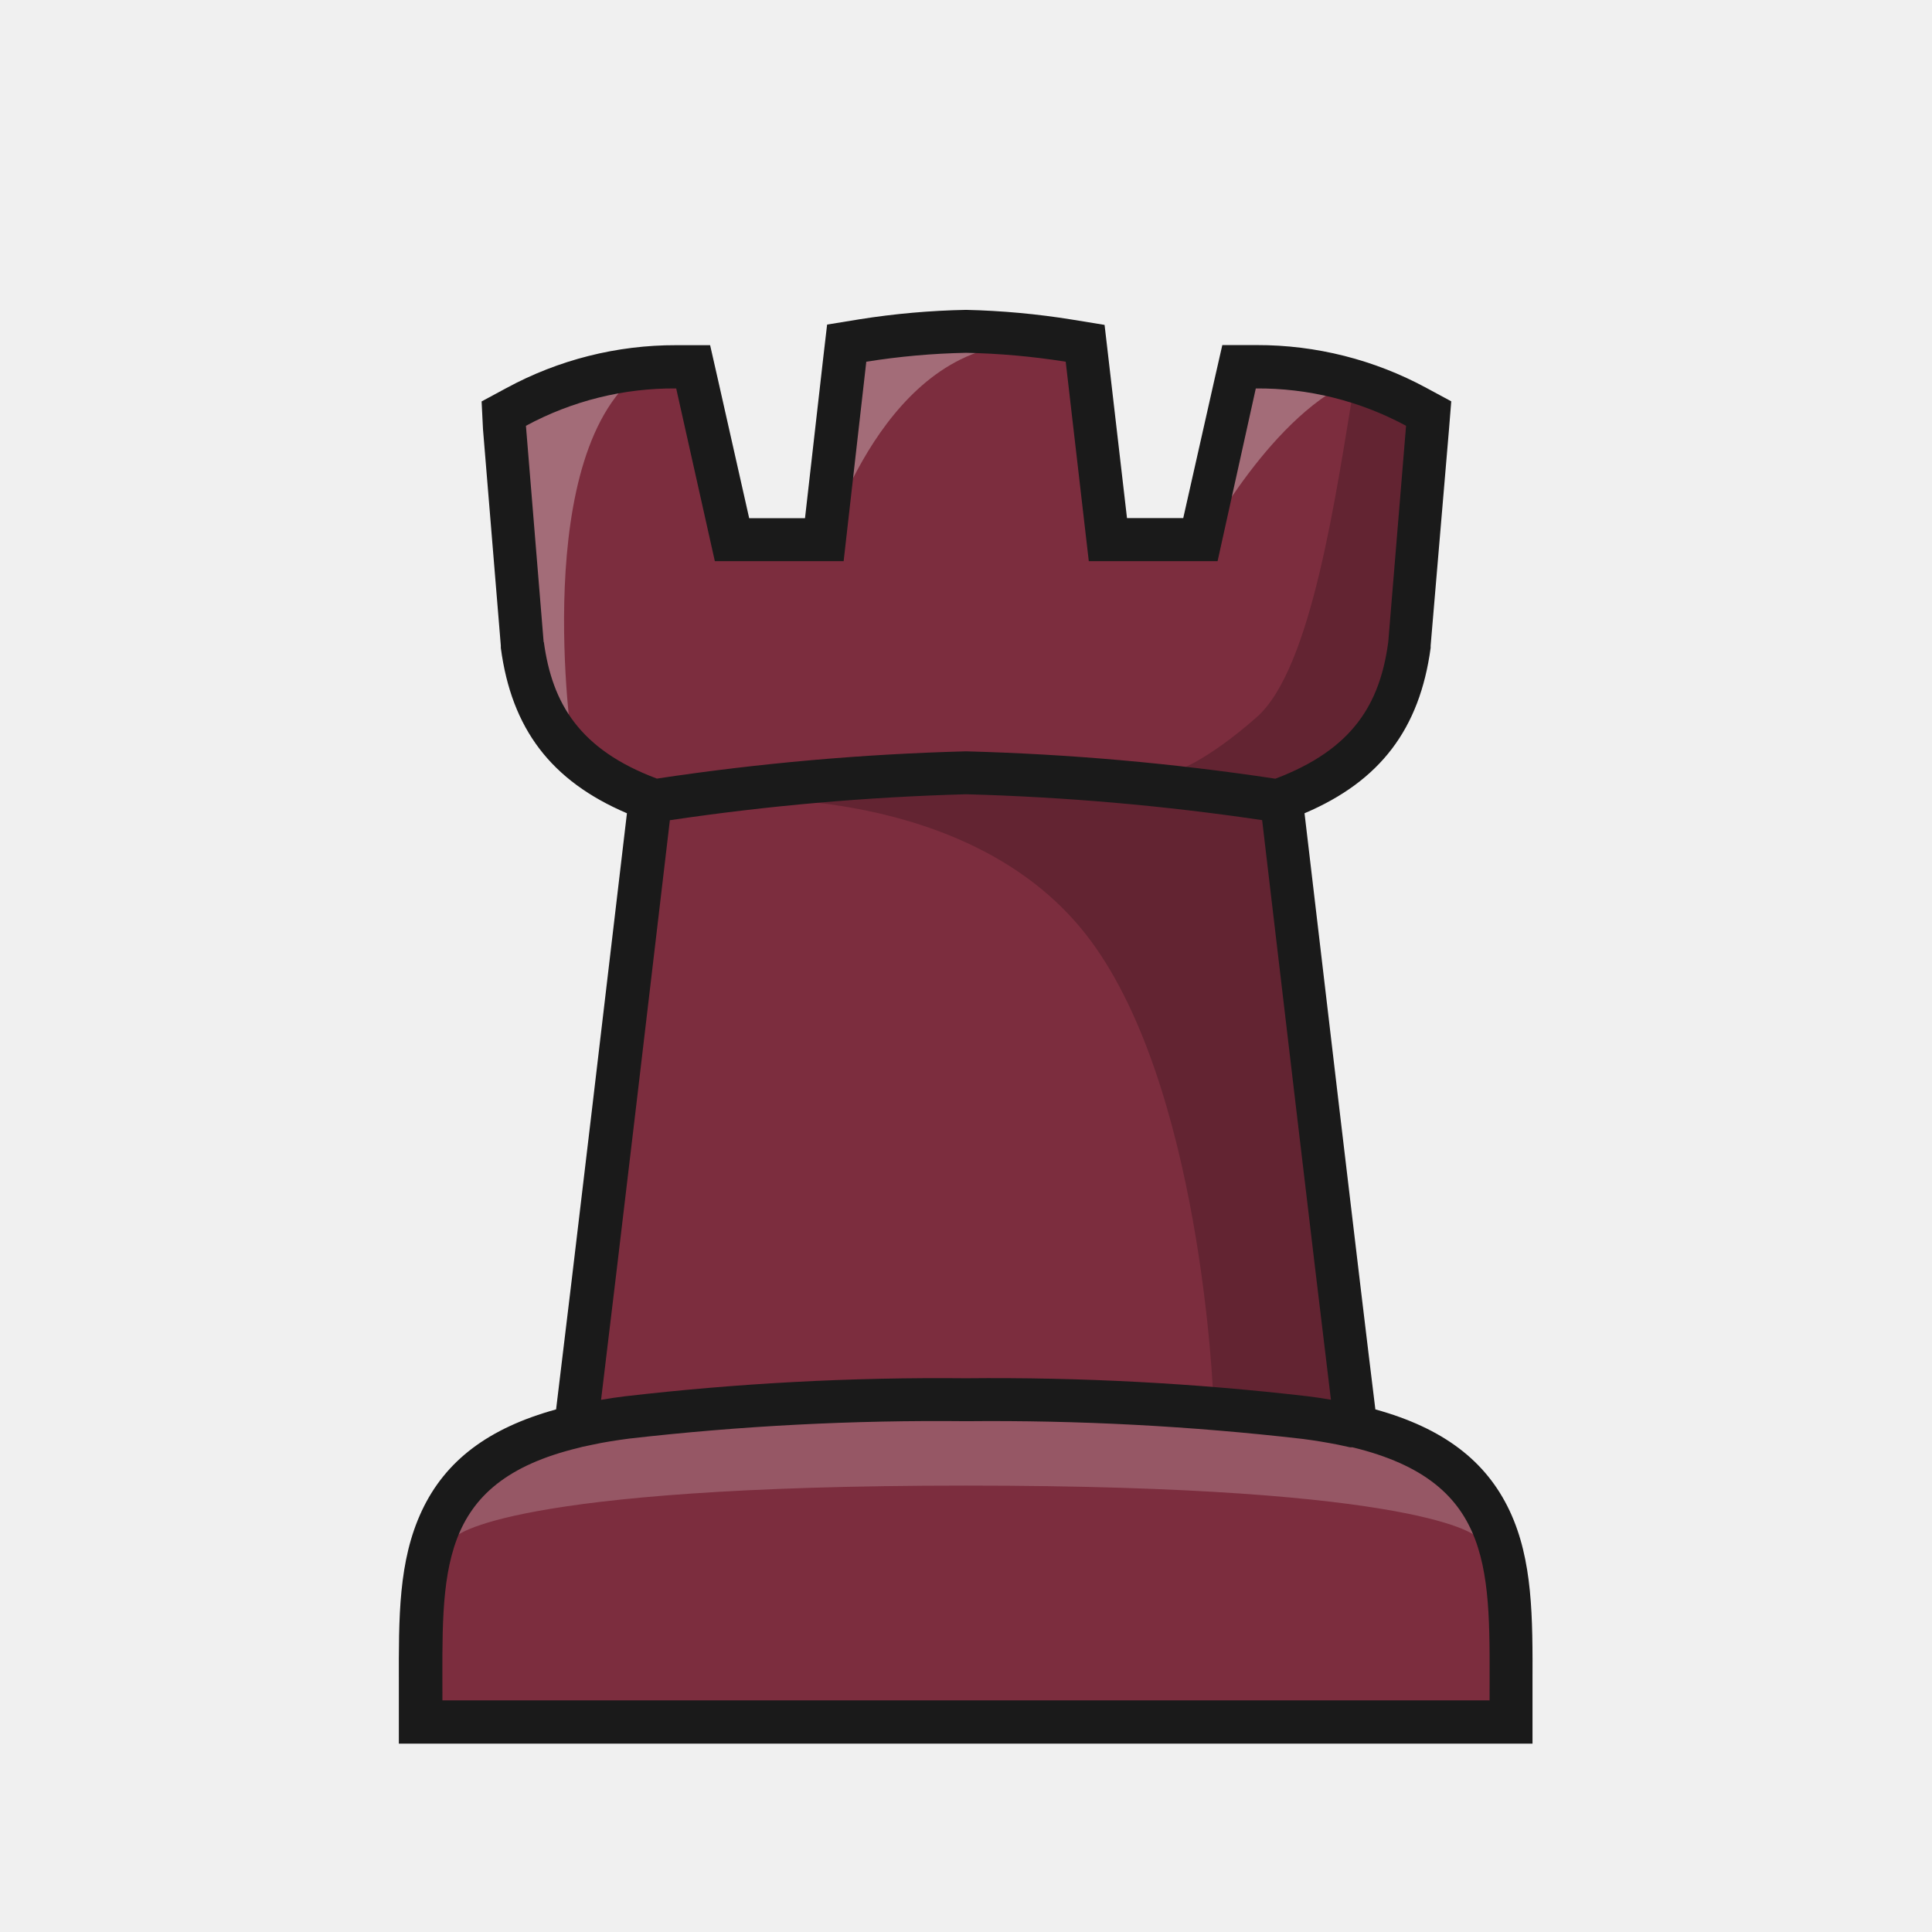
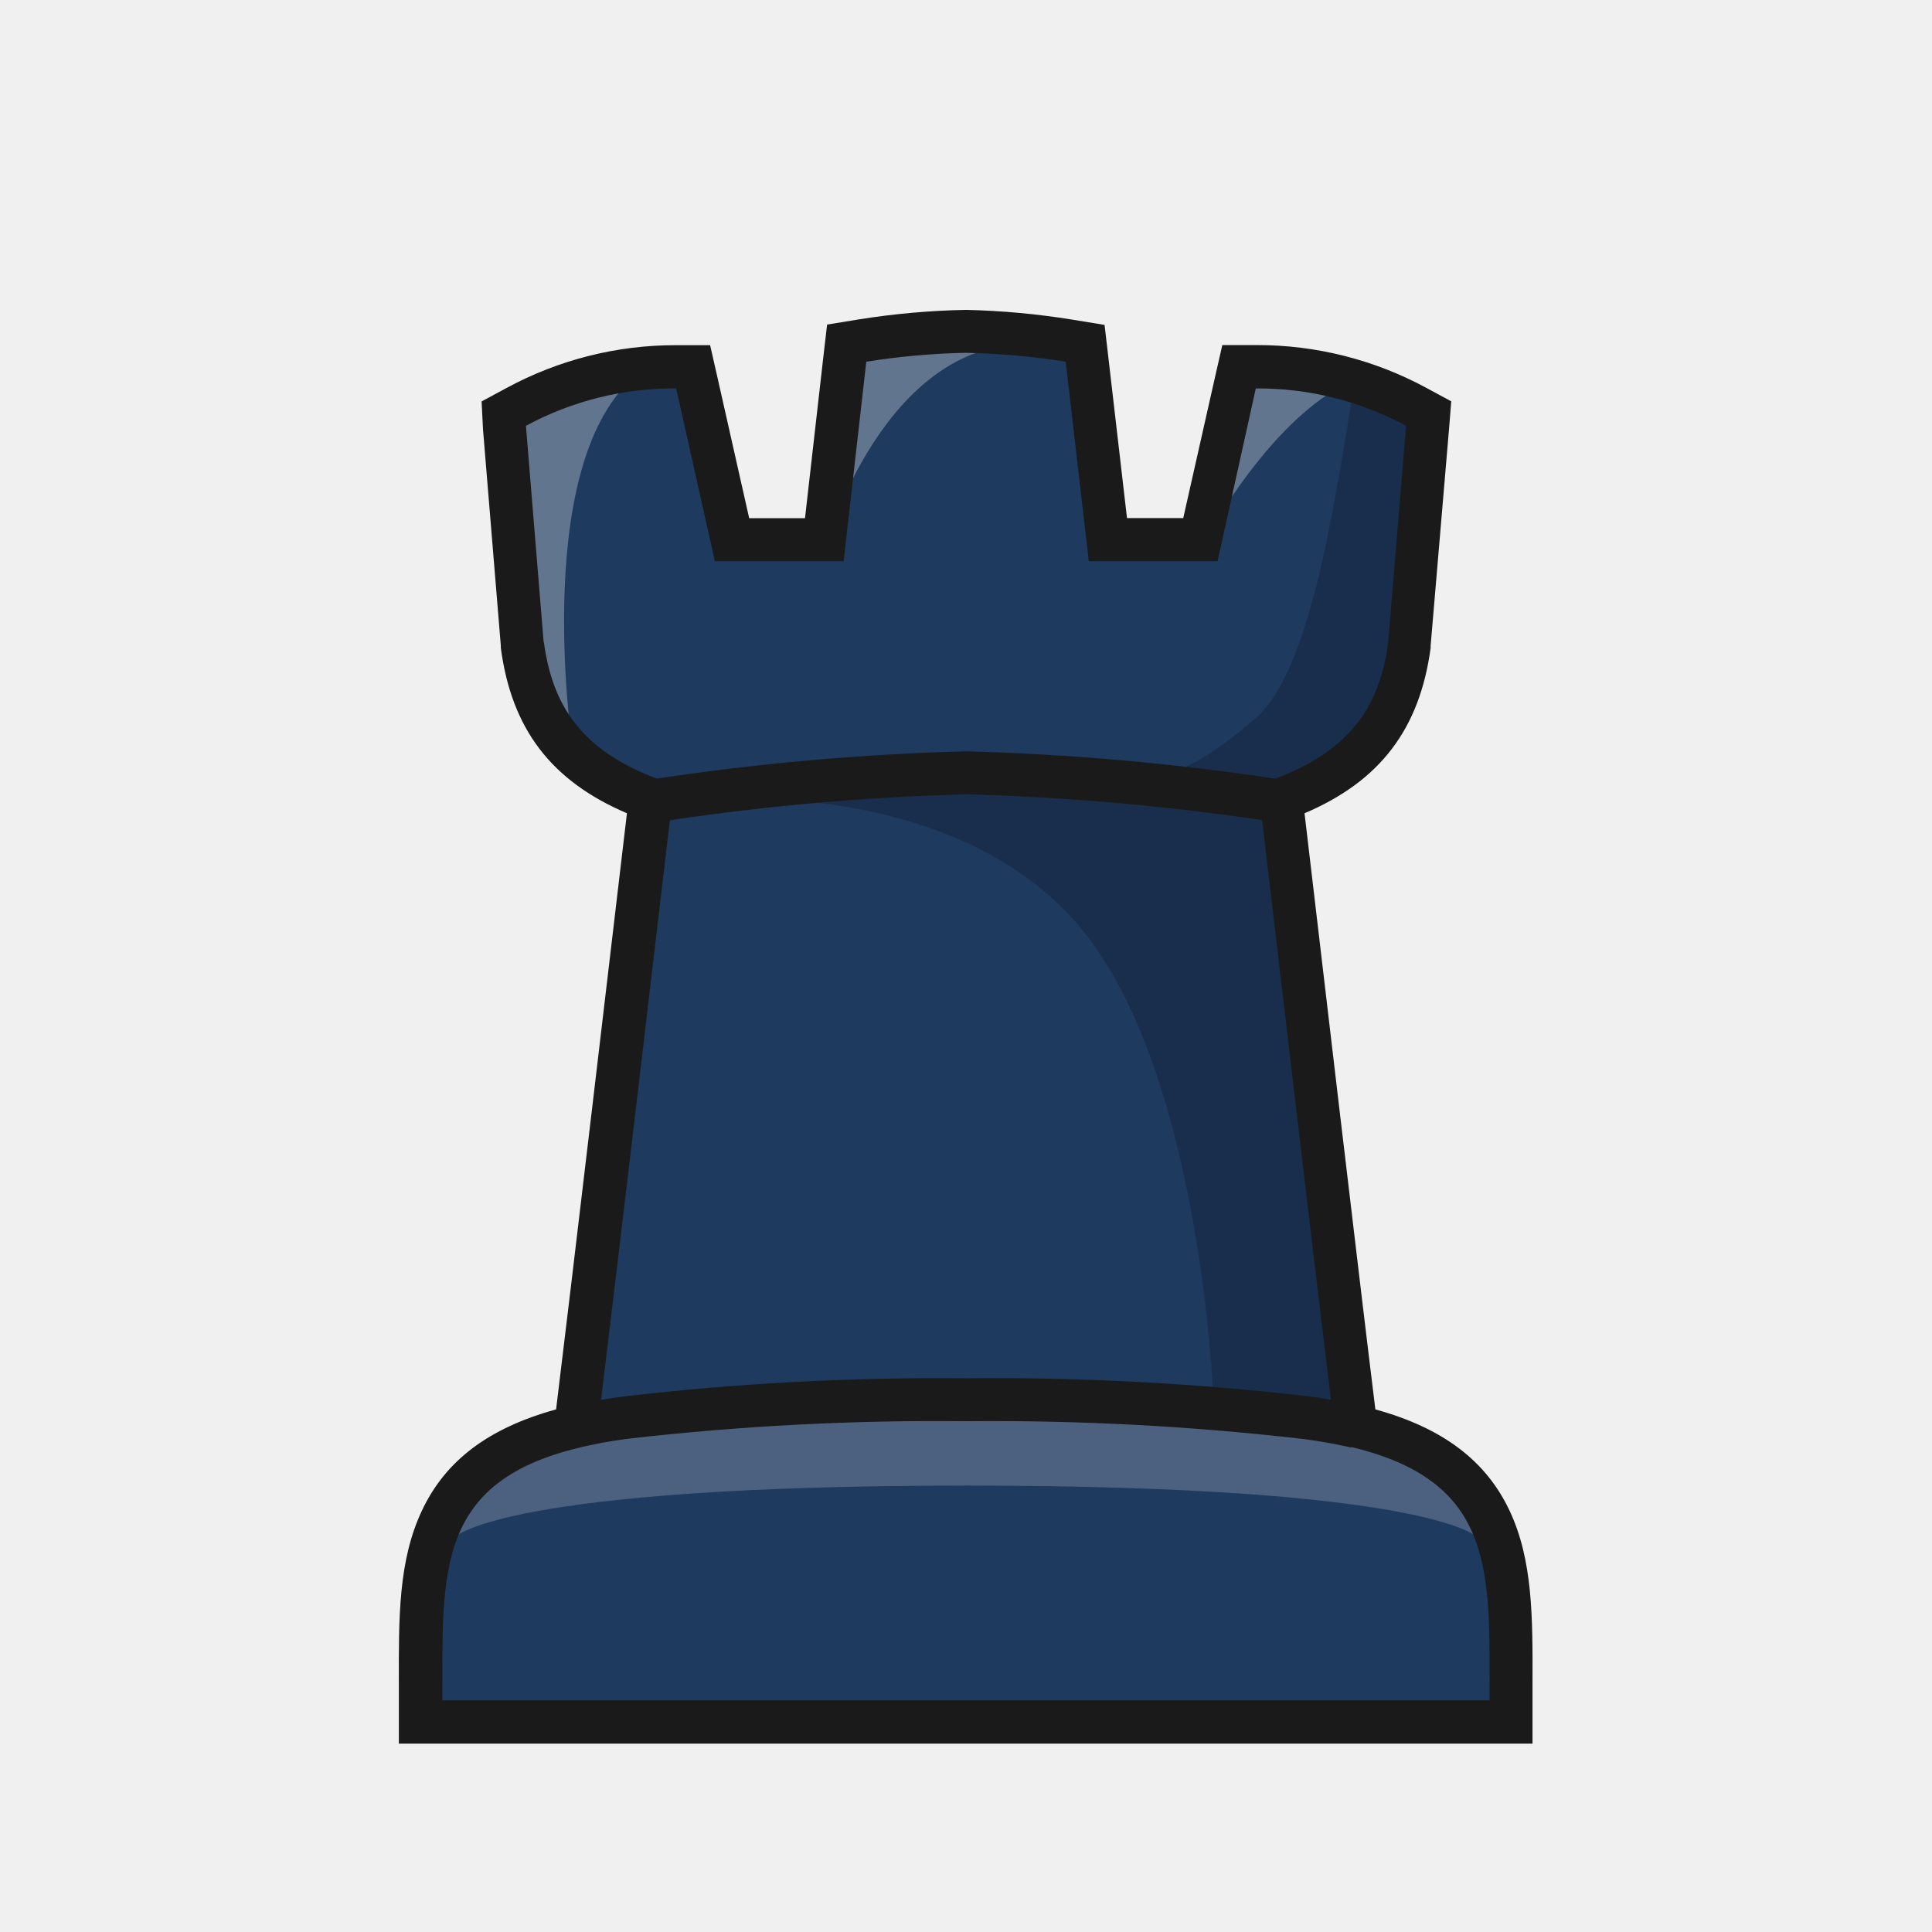
<svg xmlns="http://www.w3.org/2000/svg" version="1.1" id="Layer_1" x="0px" y="0px" viewBox="0 0 180 180" style="enable-background:new 0 0 180 180;" xml:space="preserve">
  <defs>
    <style>
- .clsR-1{fill:#7C2D3E;}.clsR-2,.clsR-3{fill:#fff;}.clsR-2,.clsR-4{opacity:0.2;}.clsR-3{opacity:0.3;}.clsR-5{fill:#1a1a1a;}.clsR-6{fill:none;}</style>
+ .clsR-1{fill:#1E3A5F;}.clsR-2,.clsR-3{fill:#fff;}.clsR-2,.clsR-4{opacity:0.2;}.clsR-3{opacity:0.3;}.clsR-5{fill:#1a1a1a;}.clsR-6{fill:none;}</style>
  </defs>
  <path class="clsR-1" d="M90,30.87a92.56,92.56,0,0,0-10.56.85l-1.45.2-.25,1.44L74.87,50.28H70L64.84,35.53l-.47-1.34H63a31.07,31.07,0,0,0-14.88,3.72l-1.15.62.1,1.31L48.68,60v.1c1,7.21,4.68,11.7,11.93,14.38-1,8.58-5.74,48.89-6.95,58.44-14.51,3.42-14.49,12.94-14.46,23.92v3.62H140.78v-3.62c0-11,.06-20.5-14.46-23.92-1.2-9.55-5.94-49.86-6.95-58.44,7.26-2.68,11-7.17,11.94-14.38V60L133,39.84l.11-1.31-1.15-.62A31.08,31.08,0,0,0,117,34.19h-1.41l-.47,1.34L110,50.28h-4.85l-2.87-16.92L102,31.92l-1.45-.2A92.56,92.56,0,0,0,90,30.87Z" />
  <path class="clsR-2" d="M90,138.41c43.07,0,47.54,4.75,47.54,4.75h.59c-1.93-10.18-24.49-11.3-24.49-11.3H66.53s-23.36.81-24.66,11.3h.59S46.93,138.41,90,138.41Z" />
  <path class="clsR-3" d="M60,34.43c-10.75,7.36-6.7,34.9-6.7,34.9-6.85-2.21-6.7-31.73-6.7-31.73S63.08,32.34,60,34.43Z" />
  <path class="clsR-3" d="M93.18,32.26c-12,2.19-16.62,19.64-16.62,19.64.8-13,3.52-20.54,3.52-20.54S96.59,31.63,93.18,32.26Z" />
  <path class="clsR-3" d="M125.15,35.88c-7.77,4.11-13.75,16-13.75,16-.44-4.24,5.47-19,5.47-19S128.05,34.35,125.15,35.88Z" />
  <path class="clsR-4" d="M123.87,72.17c10.62.24,8.73-32.78,8.73-32.78l-6.36-4c-1.76,10.55-4,26.9-9.16,31.43-4.71,4.15-7.59,5.12-8.31,5.3-1.37-.17-2.83-.33-4.43-.47-14.5-1.32-35.6,2.82-35.6,2.82s21.37-1.3,32.3,12.42,12,43.37,12,43.37c7.16,1.33,12.49,2.8,12.49,2.8l-6.73-57.46S122.46,72.14,123.87,72.17Z" />
  <path class="clsR-5" d="M140.65,140.76c-2.2-4.67-6.21-7.71-12.51-9.45-1.35-10.88-5.36-45-6.6-55.54,7.06-3,10.73-7.87,11.75-15.41v-.21L135,40l.21-2.61-2.3-1.24a33.05,33.05,0,0,0-15.84-4h-3.19l-.71,3.12-2.93,13H105l-1.74-15-.35-3-3-.49A72.25,72.25,0,0,0,90,28.87a72.06,72.06,0,0,0-9.94.88l-3,.49-.35,3L75,48.28h-5.2l-2.93-13-.71-3.12H63a33,33,0,0,0-15.83,4l-2.3,1.24L45,40l1.66,20.15v.21c1,7.54,4.68,12.39,11.75,15.41-1.24,10.54-5.26,44.66-6.6,55.54-6.31,1.74-10.32,4.78-12.51,9.45s-2.15,9.91-2.14,16.07v5.62H142.78v-5.62C142.8,150.68,142.81,145.36,140.65,140.76Zm-90-80.94L49,39.67A28.93,28.93,0,0,1,63,36.19L66.6,52.28h12L80.71,33.7A67.28,67.28,0,0,1,90,32.87a67.28,67.28,0,0,1,9.29.83l2.15,18.58h12L117,36.19A29,29,0,0,1,131,39.67l-1.66,20.15c-.77,5.74-3.29,10-10.52,12.73A234.34,234.34,0,0,0,90,70a234.67,234.67,0,0,0-28.8,2.54C54,69.84,51.45,65.56,50.67,59.82Zm11.74,16.6A231,231,0,0,1,90,74a230.47,230.47,0,0,1,27.59,2.41c1.21,10.31,4.93,41.88,6.41,54-.69-.12-1.4-.23-2.14-.32A254,254,0,0,0,90,128.41a254,254,0,0,0-31.86,1.69c-.75.09-1.45.2-2.14.32C57.48,118.3,61.2,86.73,62.41,76.42Zm76.37,82H41.22c0-11.85-.67-20.31,12.69-23.53l.34-.09,1-.21c1-.22,2.16-.4,3.37-.56A252.6,252.6,0,0,1,90,132.41a252.6,252.6,0,0,1,31.36,1.65c1.18.15,2.28.34,3.31.54l1.1.24.23,0C139.45,138.1,138.78,146.58,138.78,158.45Z" />
  <rect class="clsR-6" width="180" height="180" />
</svg>
